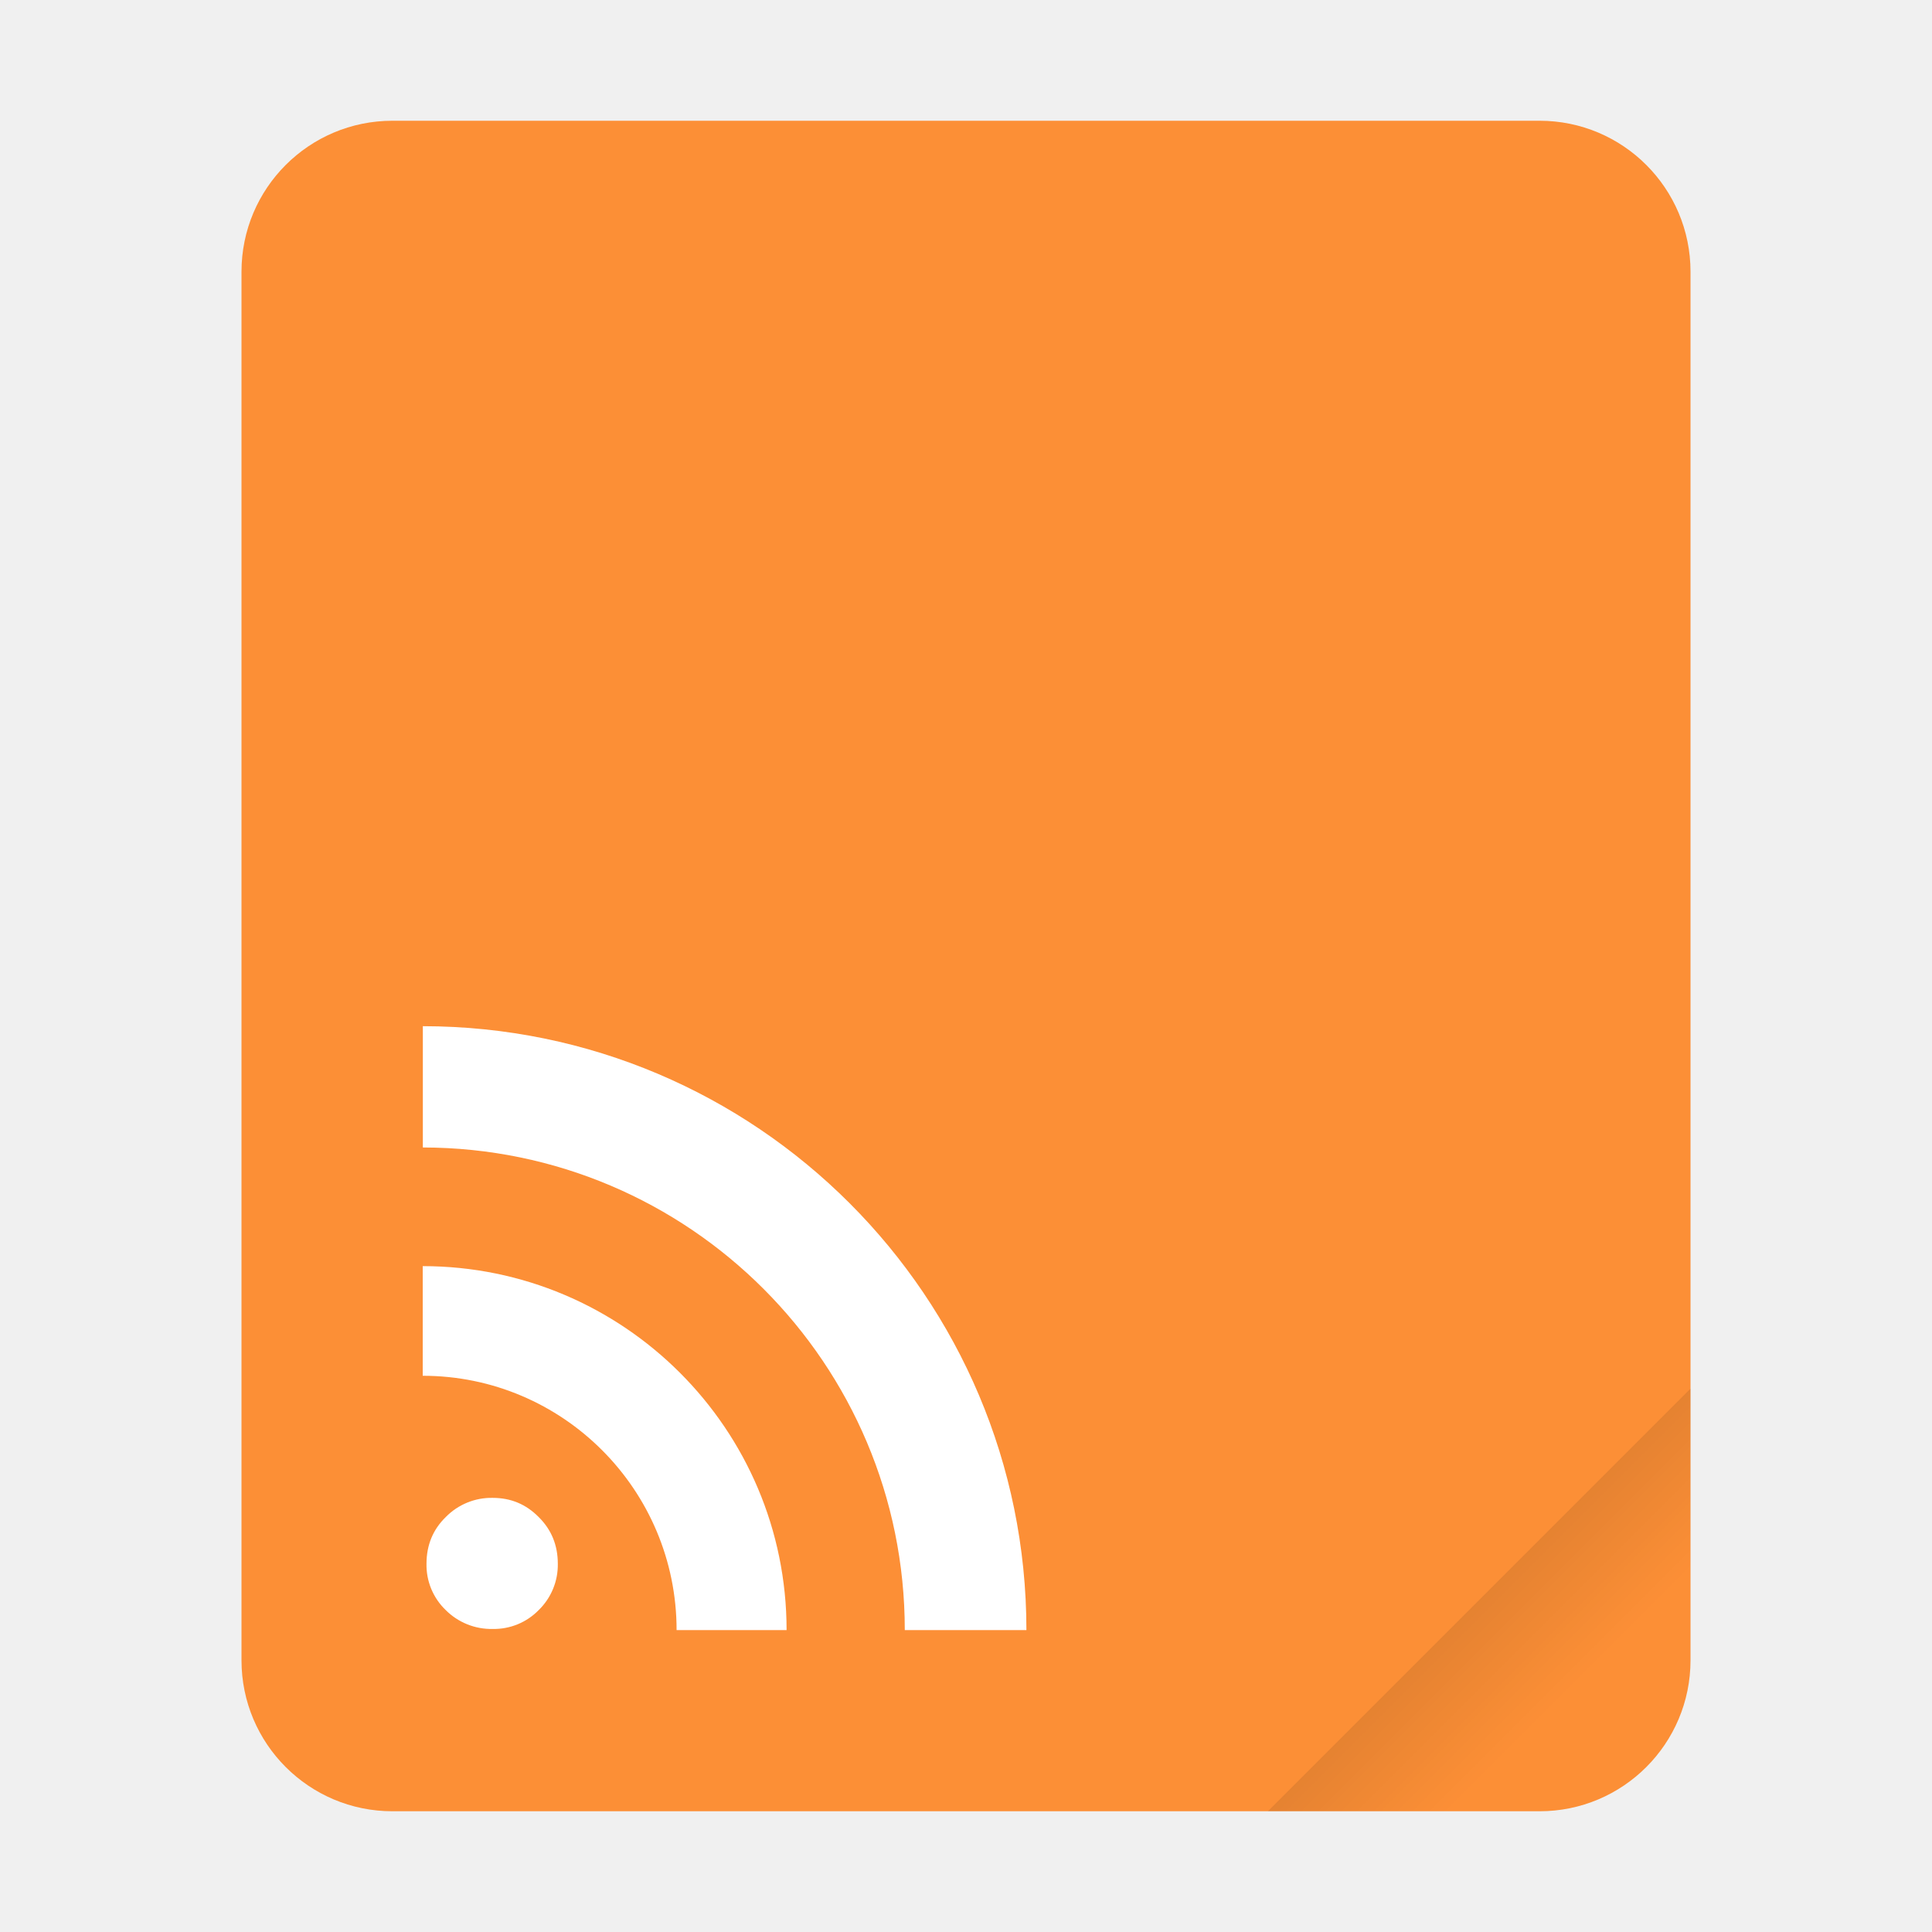
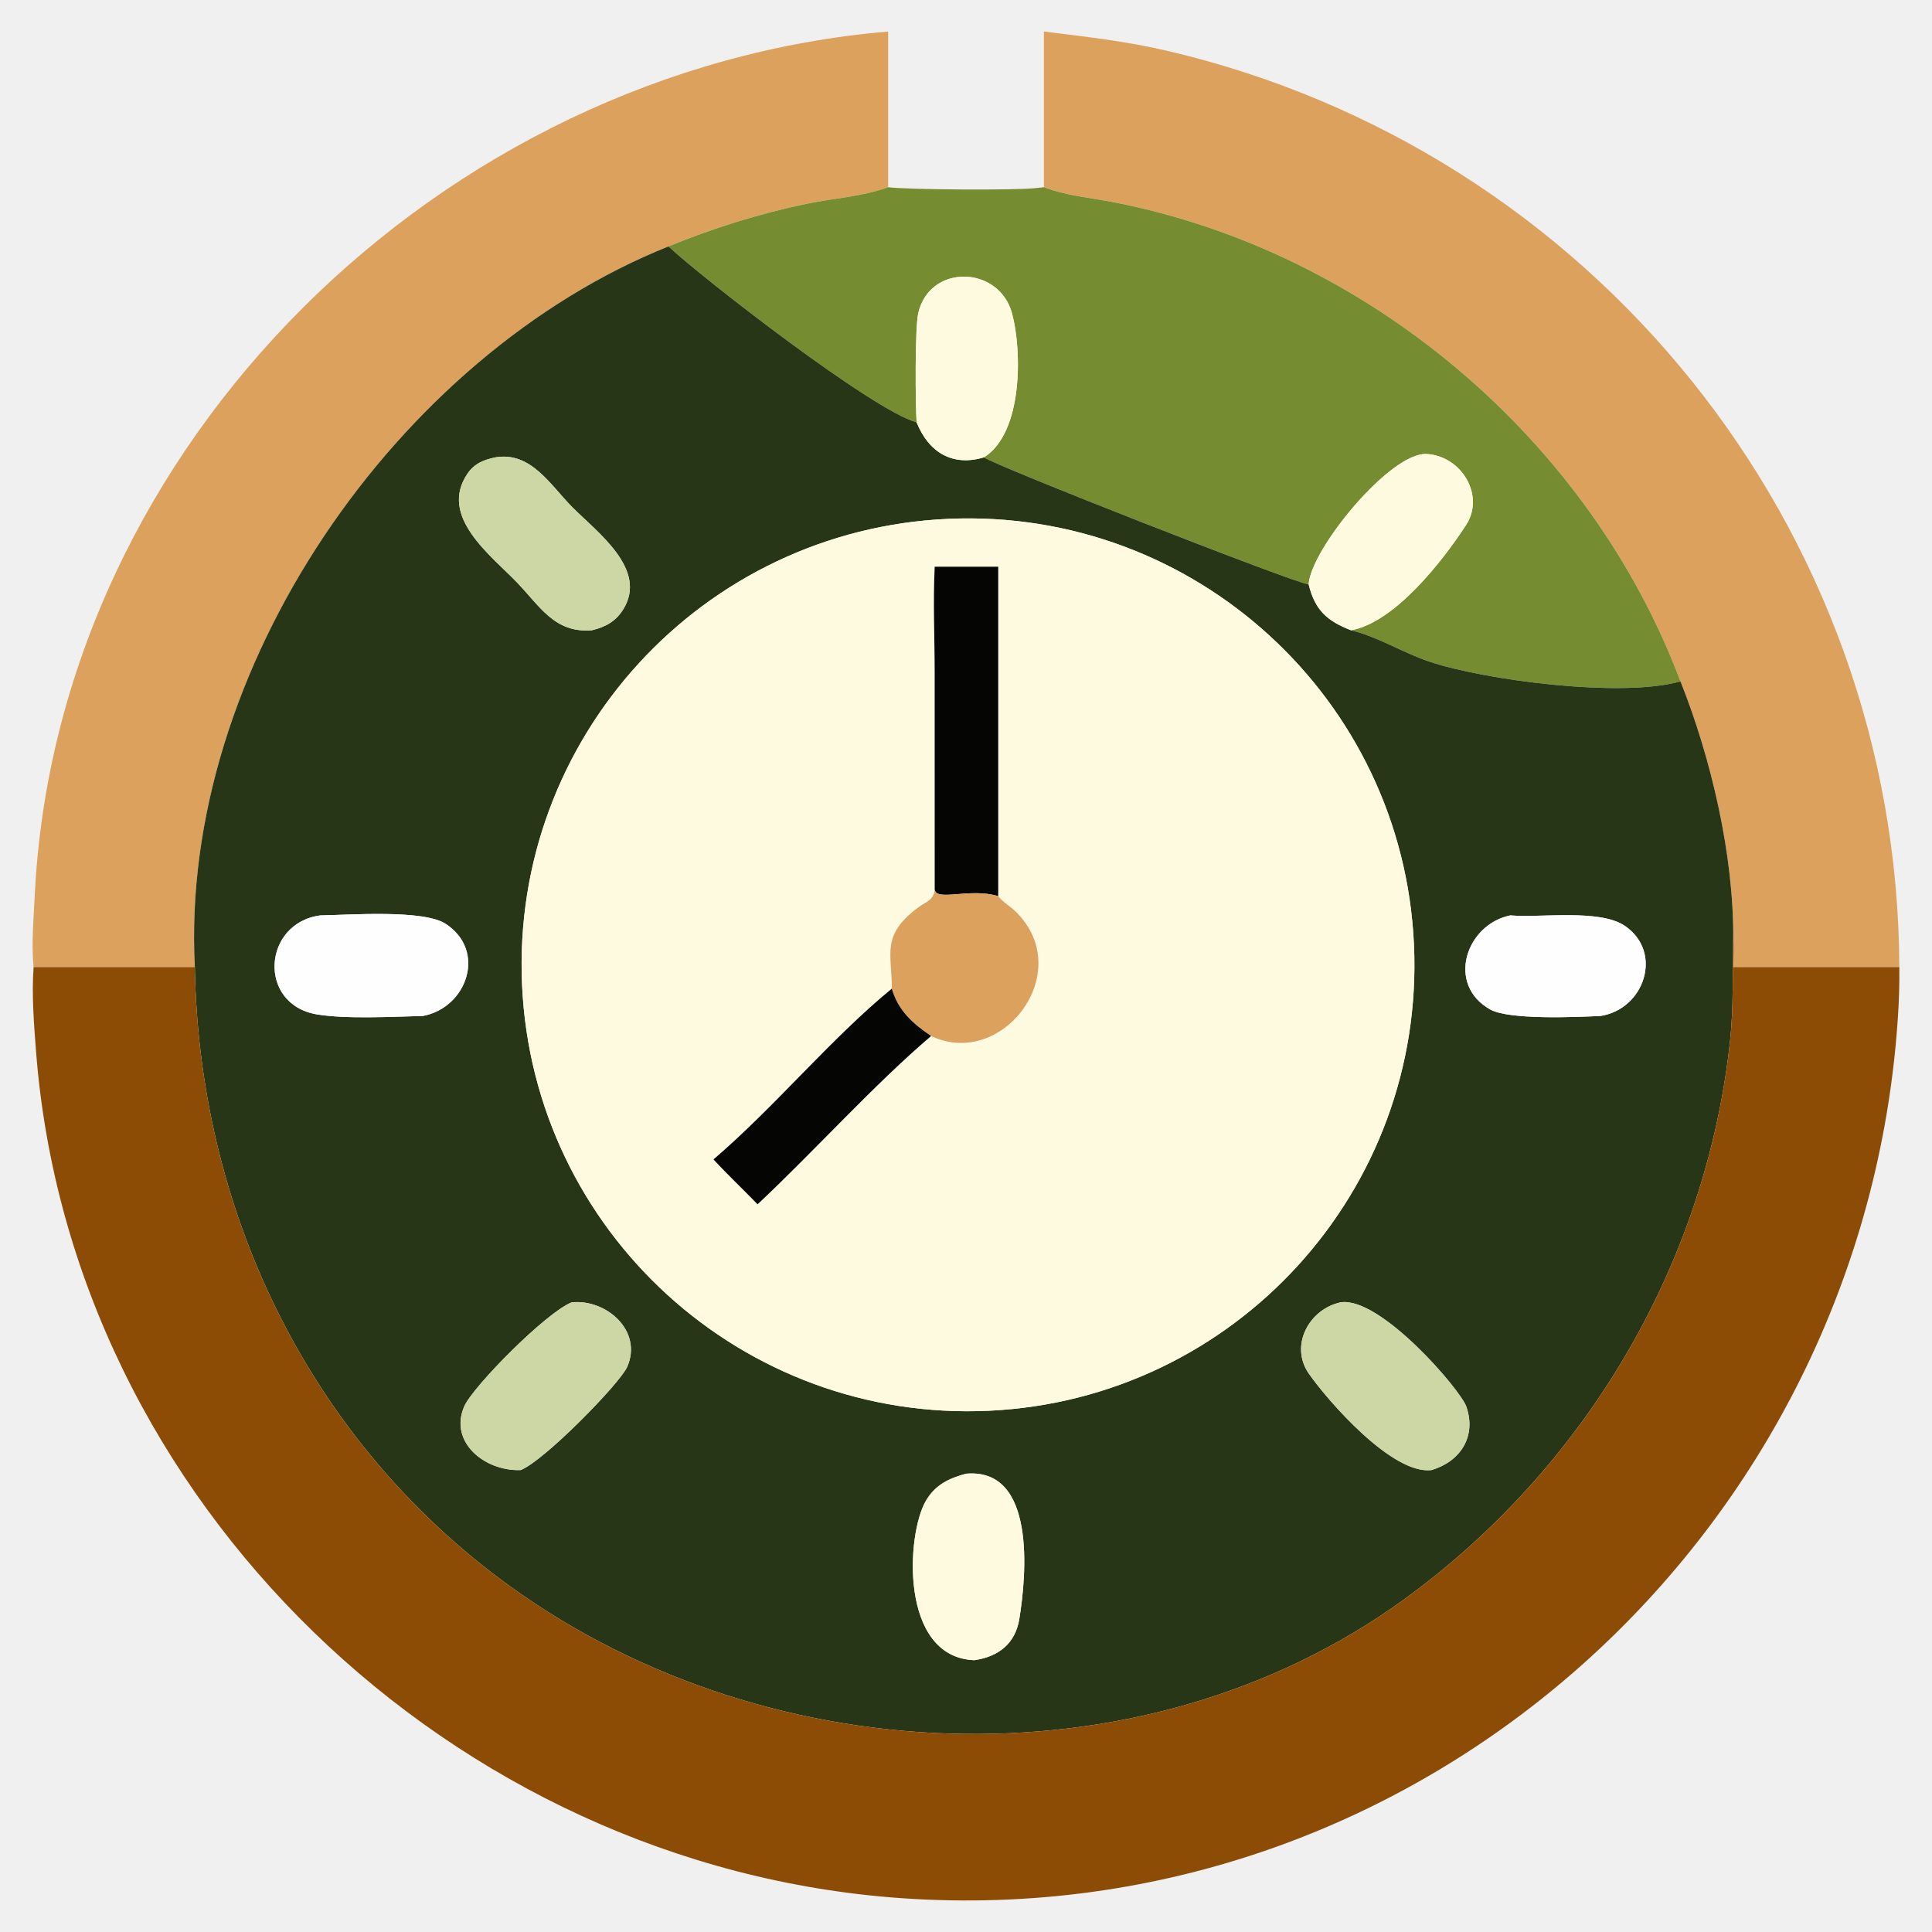
- <svg xmlns="http://www.w3.org/2000/svg" width="64" height="64" version="1.1" viewBox="0 0 16.933 16.933" id="svg4">
-   <defs id="defs2">
-     <linearGradient id="a" x1="49.571" x2="51.714" y1="52.714" y2="54.857" gradientTransform="matrix(2.3333,0,0,2.3333,-68.667,-72.001)" gradientUnits="userSpaceOnUse">
-       <stop offset="0" id="stop1" />
-       <stop stop-opacity="0" offset="1" id="stop2" />
-     </linearGradient>
-   </defs>
-   <g transform="scale(.26458)" id="g2">
-     <rect x="8" y="4" width="48" height="56" ry="5" fill="#fc8f36" style="paint-order:stroke fill markers" id="rect2" />
-     <path d="m56 46-14 14h9c2.77 0 5-2.23 5-5z" fill="url(#a)" fill-rule="evenodd" opacity=".15" stroke-width="8.819" style="paint-order:stroke fill markers" id="path2" />
+ <svg xmlns="http://www.w3.org/2000/svg" width="1024" height="1024" viewBox="0 0 1024 1024" version="1.1" id="svg17">
+   <defs id="defs17" />
+   <g id="g17" transform="translate(-16.68112,-16.71195)">
+     <path fill="#dda15e" d="m 487.423,115.943 c -13.931,5.065 -28.879,5.794 -43.323,8.802 -24.717,5.15 -49.785,12.99 -73.124,22.578 C 227.285,204.907 111.685,371.716 119.953,529.298 H 34.482 l -0.084,-0.908 C 33.343,516.102 34.507,503.186 35.118,490.861 46.957,251.764 251.057,53.44 487.423,33.424 Z" id="path1" style="stroke-width:2.671" />
+     <path fill="#dda15e" d="M 569.972,115.943 V 33.424 c 21.758,2.699 43.085,5.067 64.506,10.031 225.74,52.308 388.074,252.565 388.884,485.843 h -88.035 c 0.203,-5.142 0.598,-10.362 0,-15.485 C 935.581,469.865 923.621,418.584 907.366,377.873 859.203,249.617 741.557,150.151 607.26,123.964 594.807,121.536 581.899,120.438 569.972,115.943 Z" id="path2" style="stroke-width:2.671" />
+     <path fill="#758d30" d="m 370.976,147.322 c 23.339,-9.587 48.406,-17.428 73.124,-22.578 14.444,-3.008 29.392,-3.737 43.323,-8.802 10.333,1.322 66.753,1.691 77.879,0.494 l 4.669,-0.494 c 11.927,4.496 24.835,5.594 37.289,8.022 134.296,26.187 251.943,125.652 300.106,253.909 -31.374,8.885 -103.587,-0.654 -132.878,-10.407 -14.201,-4.728 -27.138,-13.137 -41.723,-16.69 23.502,-4.253 48.898,-37.299 60.929,-55.731 10.29,-15.758 -2.471,-36.706 -20.873,-37.7 -19.375,-1.042 -61.576,50.795 -62.516,69.101 -6.865,-0.422 -167.207,-63.259 -172.066,-67.346 20.753,-13.084 20.12,-56.586 14.863,-76.231 -6.814,-25.463 -43.62,-26.518 -49.71,-0.251 -1.846,7.96 -1.539,49.133 -0.874,57.94 -22.893,-6.045 -113.653,-76.474 -131.542,-93.236 z" id="path3" style="stroke-width:2.671" />
+     <path fill="#283618" d="m 119.953,529.298 c -8.268,-157.582 107.332,-324.391 251.024,-381.976 17.89,16.762 108.649,87.191 131.542,93.236 6.302,15.846 18.961,23.622 35.721,18.541 4.859,4.087 165.201,66.924 172.066,67.346 3.315,13.768 9.937,19.466 22.46,24.33 14.585,3.553 27.522,11.962 41.723,16.69 29.291,9.753 101.504,19.292 132.878,10.407 16.255,40.71 28.214,91.991 27.96,135.939 -0.481,18.499 0.291,36.613 -1.723,55.077 C 920.693,687.198 856.663,795.078 760.555,864.655 620.104,966.335 417.649,955.89 280.78,852.888 178.489,775.904 122.127,656.353 119.953,529.298 Z M 279.378,259.1 c -6.27,1.282 -11.305,3.243 -15.039,8.829 -15.101,22.58 12.293,42.904 26.245,57.377 12.299,12.755 20.005,27.052 39.789,25.471 7.207,-1.758 12.611,-4.619 16.653,-11.123 13.239,-21.296 -14.04,-40.994 -27.1,-54.214 -11.641,-11.786 -21.816,-29.416 -40.548,-26.339 z m 240.048,32.611 C 388.711,297.419 287.445,408.131 293.386,538.835 c 5.941,130.704 116.834,231.772 247.527,225.599 130.364,-6.16 231.123,-116.711 225.195,-247.086 C 760.184,386.974 649.811,286.018 519.425,291.711 Z M 186.545,501.888 c -30.642,3.916 -33.591,47.22 -1.779,52.488 15.4,2.548 40.053,1.218 56.014,0.817 23.334,-4.285 34.046,-34.497 12.128,-48.826 -11.767,-7.693 -51.04,-4.718 -66.363,-4.48 z m 630.625,0 c -23.62,4.838 -34.107,36.789 -10.592,49.889 10.023,5.583 45.377,4.026 58.392,3.417 23.251,-3.574 33.396,-33.672 13.028,-47.688 -13.332,-9.173 -44.667,-4.207 -60.828,-5.618 z m -89.929,205.088 c -16.575,3.513 -27.298,22.818 -16.808,37.844 9.927,14.217 44.082,53.57 64.952,51.064 15.328,-4.528 23.945,-17.799 18.501,-33.591 -3.125,-9.064 -45.682,-58.517 -66.646,-55.317 z m -407.537,0 c -13.634,5.375 -52.24,44.536 -56.901,55.015 -8.345,18.744 10.418,34.548 29.801,33.893 12.208,-4.611 52.576,-45.834 56.487,-54.671 8.428,-19.052 -10.998,-36.084 -29.387,-34.238 z m 209.015,90.832 c -9.048,2.428 -16.225,5.821 -21.226,14.235 -10.509,17.687 -14.118,83.04 25.586,84.6 12.876,-1.851 21.747,-8.826 23.868,-21.865 3.759,-23.107 8.994,-80.184 -28.228,-76.971 z" id="path4" style="stroke-width:2.671" />
+     <path fill="#fefae0" d="m 502.519,240.558 c -0.665,-8.807 -0.972,-49.98 0.874,-57.94 6.091,-26.267 42.896,-25.212 49.71,0.251 5.257,19.645 5.89,63.147 -14.863,76.231 -16.76,5.081 -29.419,-2.695 -35.721,-18.541 z" id="path5" style="stroke-width:2.671" />
+     <path fill="#fefae0" d="m 710.305,326.446 c 0.94,-18.306 43.141,-70.143 62.516,-69.101 18.403,0.994 31.163,21.942 20.873,37.7 -12.031,18.432 -37.427,51.478 -60.929,55.731 -12.523,-4.864 -19.145,-10.562 -22.46,-24.33 z" id="path6" style="stroke-width:2.671" />
+     <path fill="#cdd7a5" d="m 330.373,350.776 c -19.784,1.581 -27.49,-12.715 -39.789,-25.471 -13.952,-14.473 -41.346,-34.796 -26.245,-57.377 3.734,-5.586 8.77,-7.546 15.039,-8.829 18.731,-3.077 28.906,14.553 40.548,26.339 13.06,13.22 40.339,32.918 27.1,54.214 -4.042,6.505 -9.446,9.366 -16.653,11.123 z" id="path7" style="stroke-width:2.671" />
+     <path fill="#fefae0" d="M 540.913,764.433 C 410.22,770.606 299.327,669.538 293.386,538.835 287.445,408.131 388.711,297.419 519.425,291.711 c 130.386,-5.693 240.758,95.264 246.683,225.636 5.928,130.375 -94.831,240.926 -225.195,247.086 z M 512.101,317.075 c -0.914,18.603 -0.024,37.727 -0.019,56.372 l 0.019,114.692 c -0.465,5.759 -4.552,6.414 -8.842,9.614 -19.792,14.759 -13.765,24.373 -13.899,42.96 -32.98,27.135 -61.496,62.214 -94.508,90.519 7.538,8.169 15.643,15.779 23.36,23.772 30.175,-28.292 61.116,-62.858 91.962,-89.194 38.042,18.023 77.686,-34.631 44.4,-66.339 -2.872,-2.733 -6.366,-4.573 -8.815,-7.771 V 317.075 Z" id="path8" style="stroke-width:2.671" />
+     <path fill="#050603" d="M 512.101,488.139 512.082,373.447 c -0.006,-18.646 -0.895,-37.769 0.019,-56.372 h 33.658 v 174.625 c -14.983,-4.624 -32.894,3.048 -33.658,-3.561 z" id="path9" style="stroke-width:2.671" />
+     <path fill="#dda15e" d="m 512.101,488.139 c 0.764,6.609 18.675,-1.063 33.658,3.561 2.45,3.198 5.944,5.038 8.815,7.771 33.287,31.708 -6.358,84.362 -44.4,66.339 -9.659,-6.505 -17.497,-13.474 -20.815,-25.097 0.134,-18.587 -5.893,-28.201 13.899,-42.96 4.29,-3.2 8.377,-3.855 8.842,-9.614 z" id="path10" style="stroke-width:2.671" />
+     <path fill="#fefefe" d="m 240.78,555.194 c -15.961,0.401 -40.614,1.731 -56.014,-0.817 -31.812,-5.268 -28.863,-48.572 1.779,-52.488 15.323,-0.238 54.596,-3.214 66.363,4.48 21.918,14.329 11.206,44.541 -12.128,48.826 z" id="path11" style="stroke-width:2.671" />
+     <path fill="#fefefe" d="m 864.97,555.194 c -13.015,0.609 -48.369,2.166 -58.392,-3.417 -23.515,-13.1 -13.028,-45.051 10.592,-49.889 16.161,1.41 47.496,-3.555 60.828,5.618 20.369,14.016 10.223,44.114 -13.028,47.688 z" id="path12" style="stroke-width:2.671" />
+     <path fill="#8c4c06" d="m 935.327,513.813 c 0.598,5.124 0.203,10.343 0,15.485 h 88.035 c 0.123,8.882 -0.166,17.641 -0.745,26.502 C 1004.681,829.706 769.768,1042.06 494.417,1022.784 256.741,1006.145 54.167,812.832 35.783,573.914 34.658,559.286 33.428,543.955 34.482,529.298 h 85.47 c 2.174,127.055 58.536,246.606 160.828,323.589 136.869,103.002 339.323,113.447 479.775,11.767 96.108,-69.576 160.139,-177.457 173.049,-295.765 2.014,-18.464 1.242,-36.578 1.723,-55.077 z" id="path13" style="stroke-width:2.671" />
+     <path fill="#050603" d="m 394.852,631.232 c 33.012,-28.305 61.528,-63.384 94.508,-90.519 3.318,11.623 11.155,18.592 20.815,25.097 -30.845,26.336 -61.787,60.903 -91.962,89.194 -7.717,-7.992 -15.822,-15.603 -23.36,-23.772 z" id="path14" style="stroke-width:2.671" />
+     <path fill="#cdd7a5" d="m 775.386,795.885 c -20.871,2.506 -55.026,-36.848 -64.952,-51.064 -10.49,-15.026 0.232,-34.331 16.808,-37.844 20.964,-3.2 63.521,46.253 66.646,55.317 5.444,15.793 -3.173,29.064 -18.501,33.591 z" id="path15" style="stroke-width:2.671" />
+     <path fill="#cdd7a5" d="m 292.603,795.885 c -19.383,0.654 -38.146,-15.149 -29.801,-33.893 4.661,-10.479 43.267,-49.641 56.901,-55.015 18.389,-1.846 37.815,15.186 29.387,34.238 -3.911,8.837 -44.279,50.06 -56.487,54.671 z" id="path16" style="stroke-width:2.671" />
+     <path fill="#fefae0" d="m 533.078,896.643 c -39.703,-1.56 -36.094,-66.913 -25.586,-84.6 5.001,-8.415 12.178,-11.807 21.226,-14.235 37.222,-3.214 31.986,53.864 28.228,76.971 -2.121,13.039 -10.992,20.013 -23.868,21.865 z" id="path17" style="stroke-width:2.671" />
  </g>
-   <path d="m30.581 3.957-3.175-3.175v1.852c0 0.733 0.59 1.323 1.323 1.323z" fill="#fff" fill-rule="evenodd" opacity=".35" style="paint-order:stroke fill markers" id="path3" />
-   <path d="m3.738 13.706c0-0.163 0.056-0.3 0.169-0.41a0.56 0.56 0 0 1 0.411-0.168c0.159 0 0.293 0.056 0.403 0.168 0.112 0.11 0.168 0.247 0.168 0.41a0.554 0.554 0 0 1-0.168 0.406 0.548 0.548 0 0 1-0.403 0.165 0.565 0.565 0 0 1-0.411-0.165 0.548 0.548 0 0 1-0.169-0.406m-0.033-2.61v0.962c1.228 0 2.225 0.999 2.225 2.229h0.964c0-1.762-1.43-3.19-3.19-3.19zm1e-3 -2.102v1.063a4.229 4.229 0 0 1 4.224 4.23h1.066a5.294 5.294 0 0 0-5.29-5.293z" fill="#fff" font-size="13.59" font-weight="700" id="path4" />
</svg>
